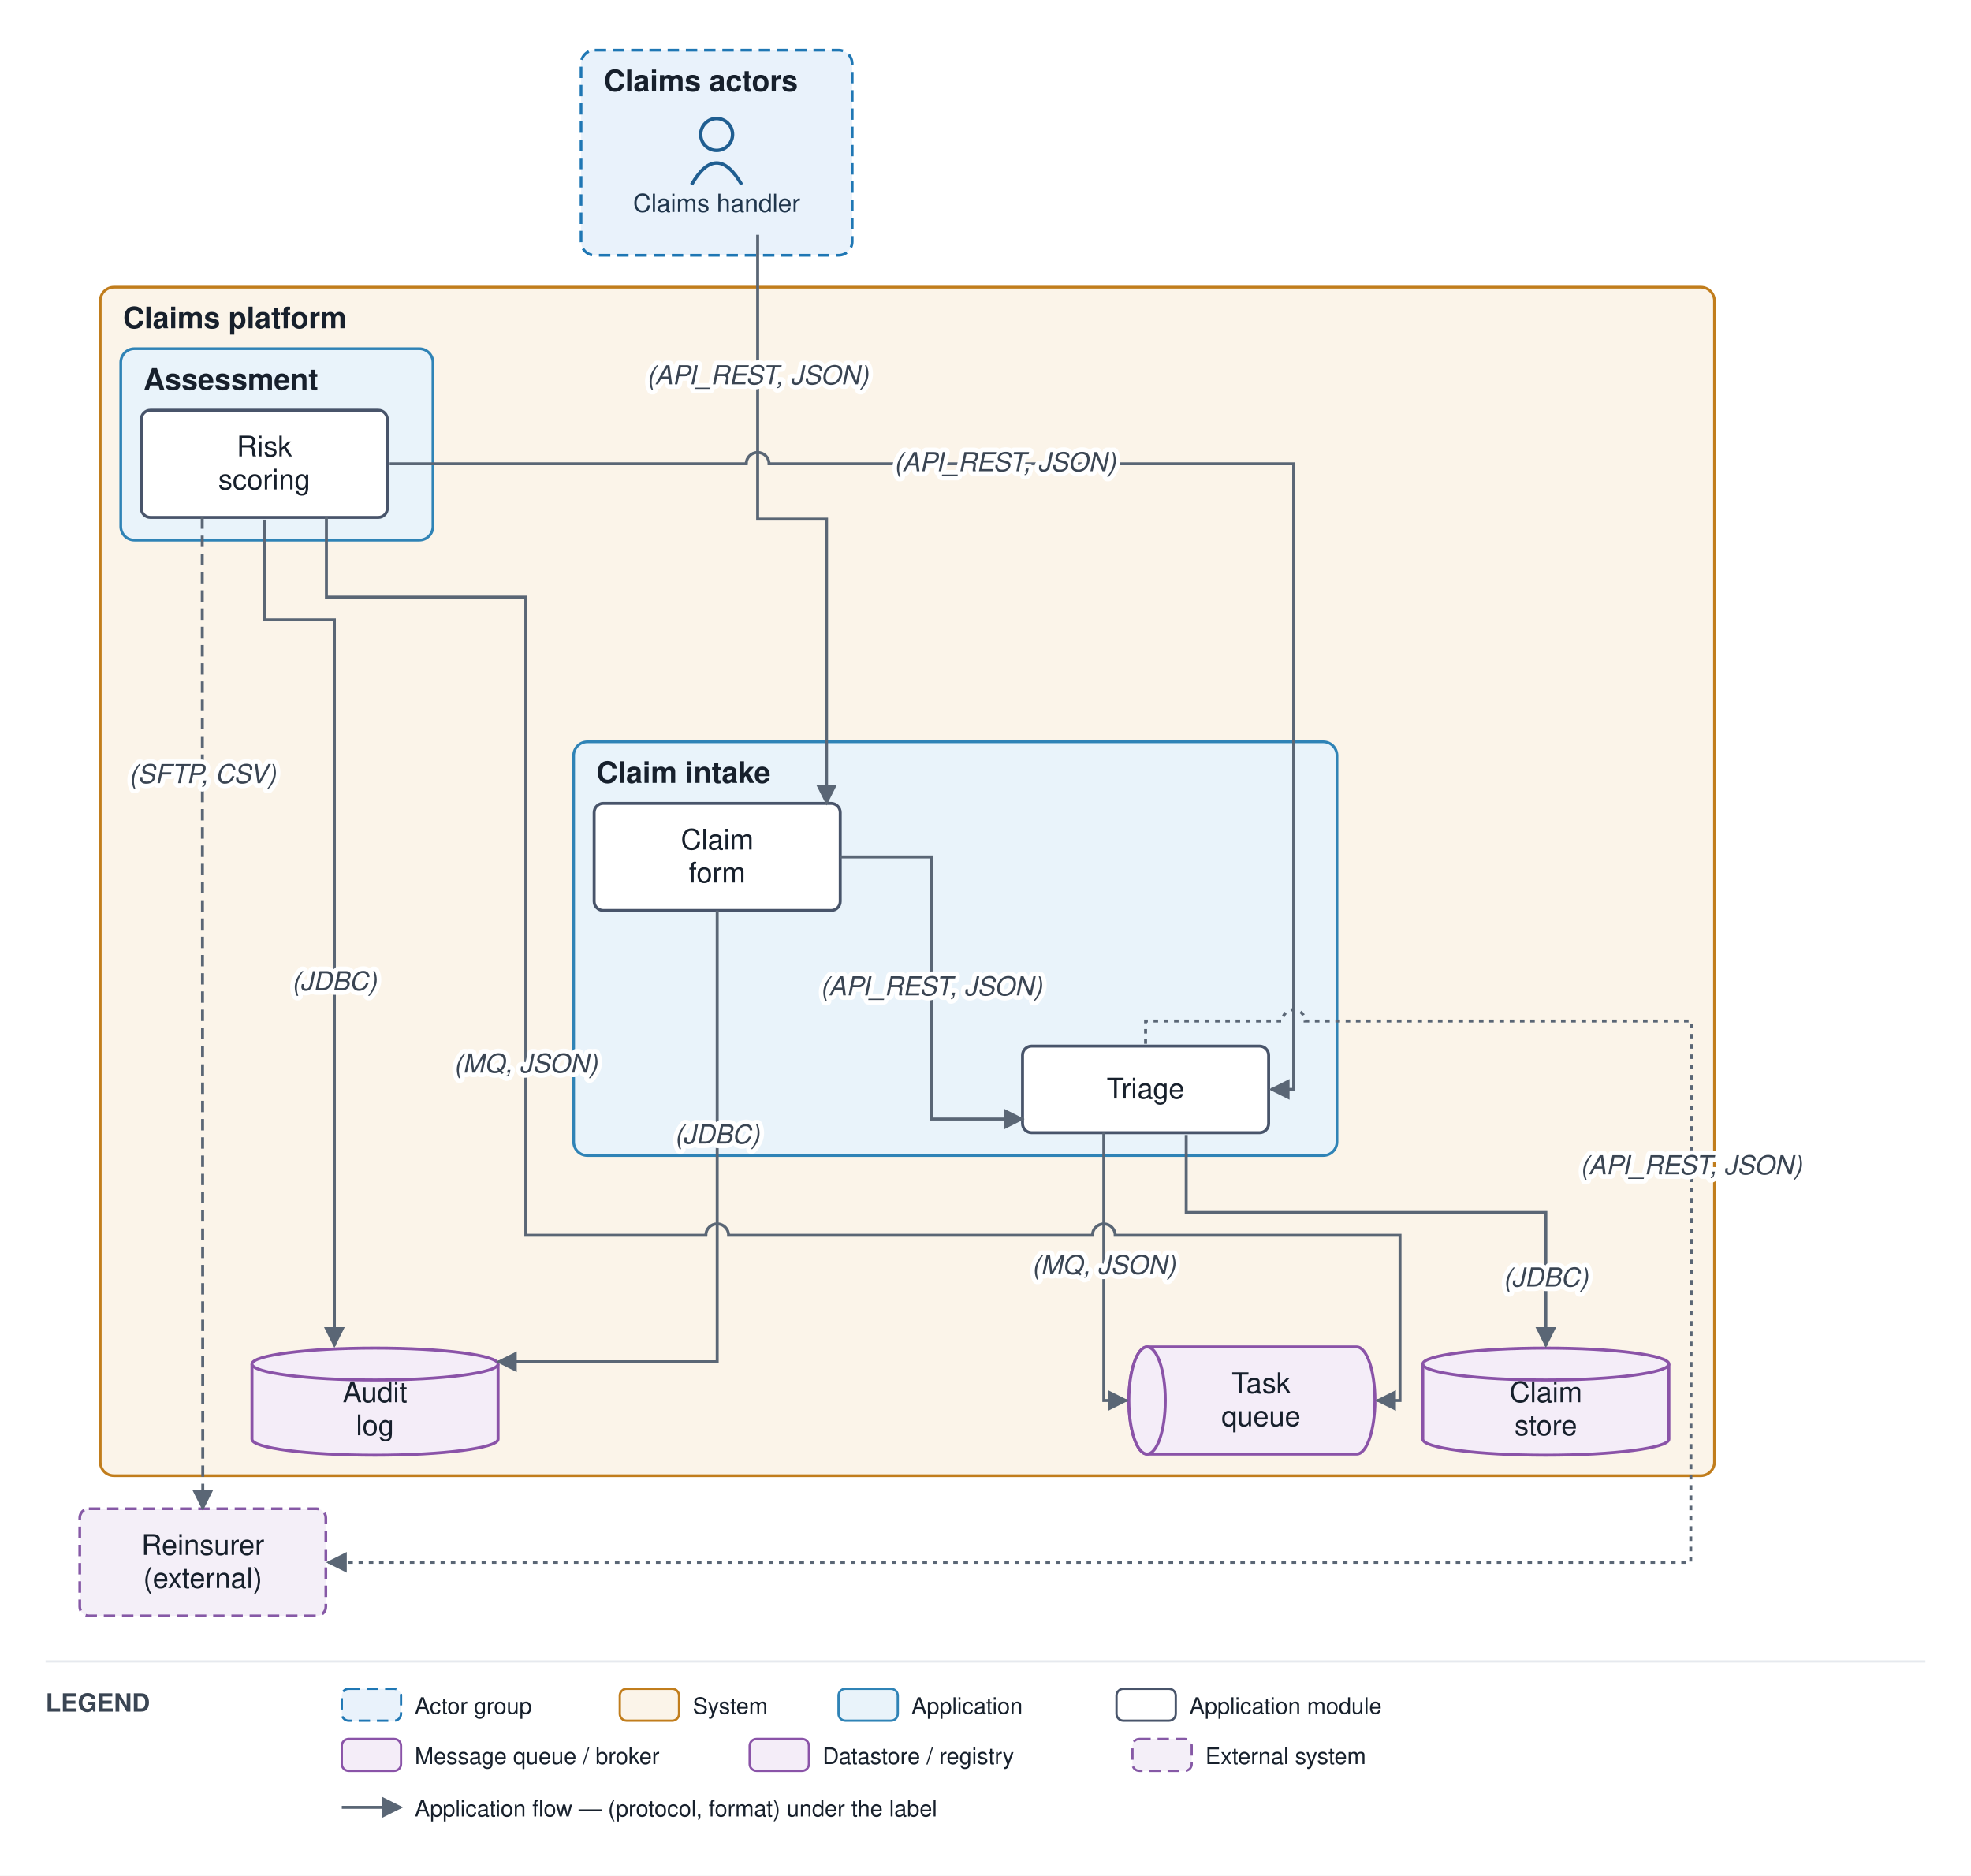
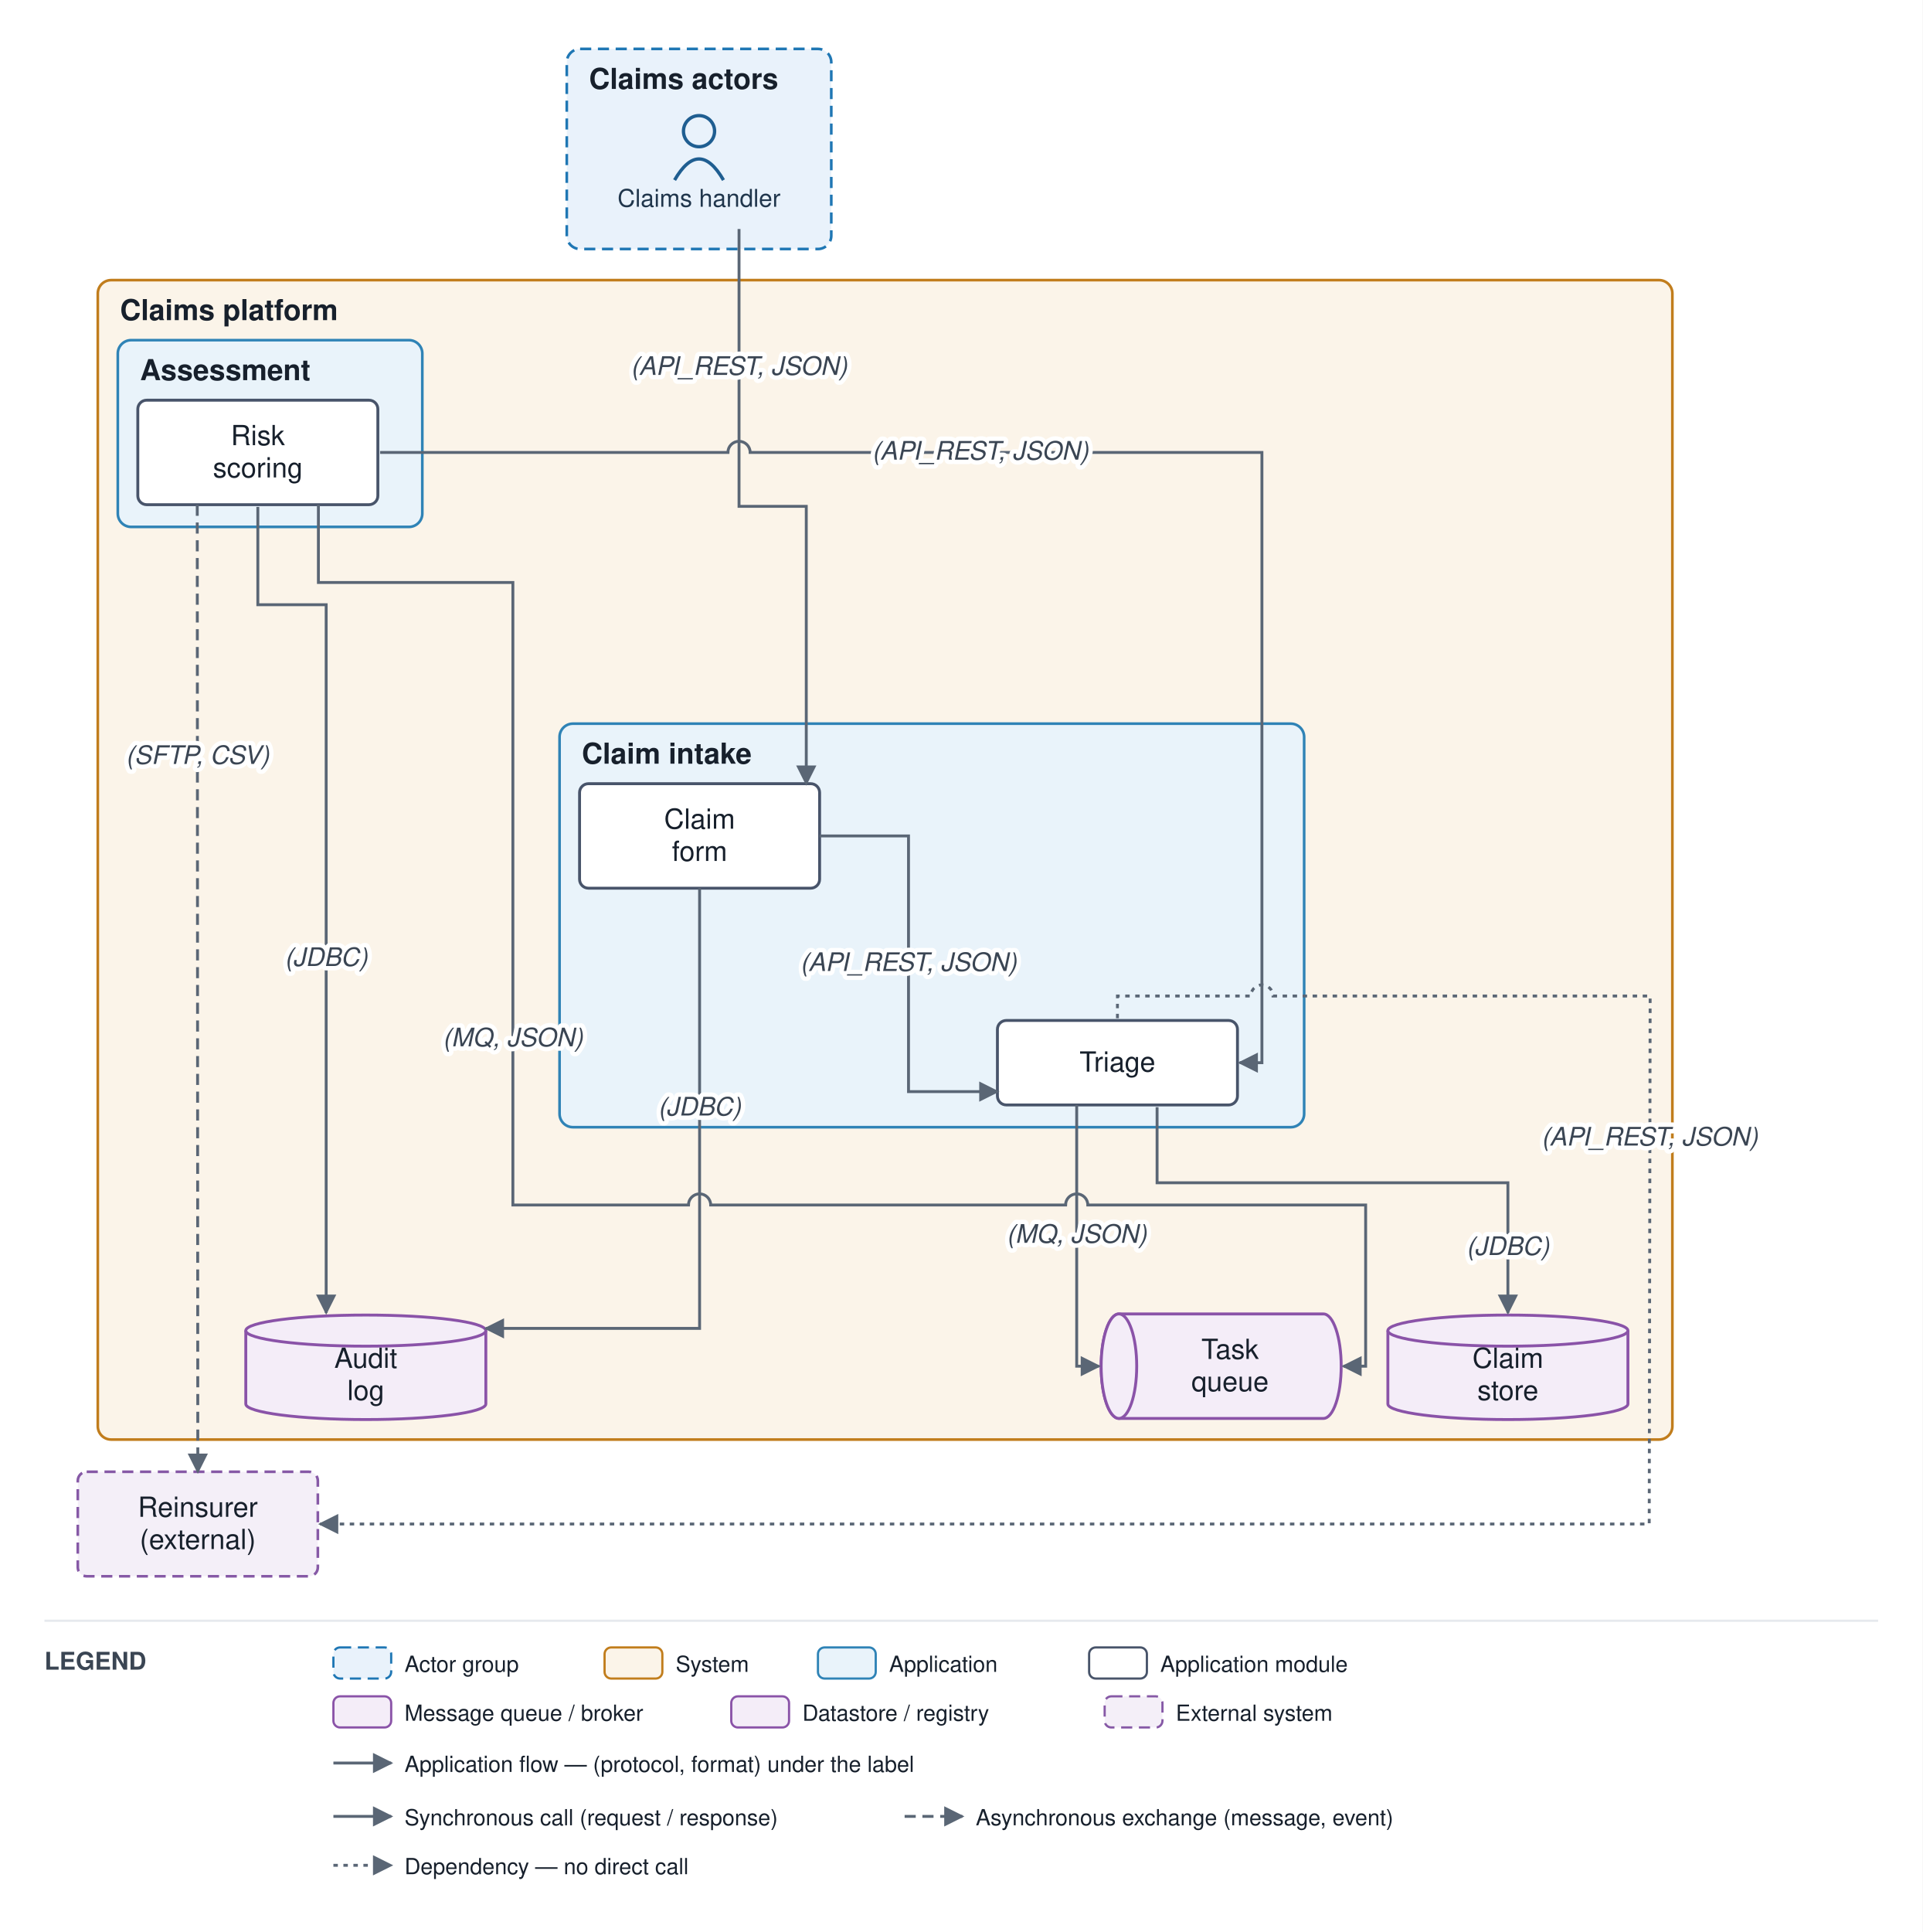
- <svg xmlns="http://www.w3.org/2000/svg" viewBox="0 0 865 823" font-family="Helvetica,Arial,sans-serif">
+ <svg xmlns="http://www.w3.org/2000/svg" viewBox="0 0 865 869" font-family="Helvetica,Arial,sans-serif">
  <defs>
    <marker id="arr" viewBox="0 0 10 10" refX="9" refY="5" markerWidth="7" markerHeight="7" orient="auto-start-reverse">
      <path d="M0,0 L10,5 L0,10 z" fill="#5a6675" />
    </marker>
  </defs>
-   <rect width="865" height="823" fill="#ffffff" />
+   <rect width="865" height="869" fill="#ffffff" />
  <rect x="255" y="22" width="119" height="90" rx="6" fill="#e9f2fb" stroke="#1f77b4" stroke-width="1.2" stroke-dasharray="5 3" />
  <text x="265" y="40" font-size="13" font-weight="bold" fill="#17202c">Claims actors</text>
  <rect x="44" y="126" width="708.417" height="521.5" rx="6" fill="#fbf4e9" stroke="#c17d1c" stroke-width="1.2" />
  <text x="54" y="144" font-size="13" font-weight="bold" fill="#17202c">Claims platform</text>
  <rect x="251.75" y="325.5" width="335" height="181.5" rx="6" fill="#e9f3fa" stroke="#2f83b6" stroke-width="1.2" />
  <text x="261.75" y="343.5" font-size="13" font-weight="bold" fill="#17202c">Claim intake</text>
  <rect x="53" y="153" width="137" height="84" rx="6" fill="#e9f3fa" stroke="#2f83b6" stroke-width="1.2" />
  <text x="63" y="171" font-size="13" font-weight="bold" fill="#17202c">Assessment</text>
  <circle cx="314.5" cy="59" r="7" fill="none" stroke="#1f5e91" stroke-width="1.5" />
  <path d="M 303.5 81 q 11 -19 22 0" fill="none" stroke="#1f5e91" stroke-width="1.5" />
  <text x="314.5" y="93" font-size="11" text-anchor="middle" fill="#20364c">Claims handler</text>
  <rect x="260.75" y="352.5" width="108" height="47" rx="4" fill="#ffffff" stroke="#48546a" stroke-width="1.3" />
  <text x="314.75" y="372.75" font-size="12.5" text-anchor="middle" fill="#17202c">Claim</text>
  <text x="314.75" y="387.25" font-size="12.5" text-anchor="middle" fill="#17202c">form</text>
  <rect x="448.75" y="459" width="108" height="38" rx="4" fill="#ffffff" stroke="#48546a" stroke-width="1.3" />
  <text x="502.75" y="482" font-size="12.5" text-anchor="middle" fill="#17202c">Triage</text>
  <rect x="62" y="180" width="108" height="47" rx="4" fill="#ffffff" stroke="#48546a" stroke-width="1.3" />
  <text x="116" y="200.25" font-size="12.5" text-anchor="middle" fill="#17202c">Risk</text>
  <text x="116" y="214.75" font-size="12.5" text-anchor="middle" fill="#17202c">scoring</text>
  <path d="M 503.417 591 h 92 a 8 23.5 0 0 1 0 47 h -92 a 8 23.5 0 0 1 0 -47" fill="#f4edf8" stroke="#8a53a8" stroke-width="1.3" />
  <ellipse cx="503.417" cy="614.5" rx="8" ry="23.5" fill="#f4edf8" stroke="#8a53a8" stroke-width="1.3" />
  <text x="553.417" y="611.25" font-size="12.5" text-anchor="middle" fill="#17202c">Task</text>
  <text x="553.417" y="625.75" font-size="12.5" text-anchor="middle" fill="#17202c">queue</text>
  <path d="M 624.417 598.5 v 33 a 54 7 0 0 0 108 0 v -33" fill="#f4edf8" stroke="#8a53a8" stroke-width="1.3" />
  <ellipse cx="678.417" cy="598.5" rx="54" ry="7" fill="#f4edf8" stroke="#8a53a8" stroke-width="1.3" />
  <text x="678.417" y="615.25" font-size="12.5" text-anchor="middle" fill="#17202c">Claim</text>
  <text x="678.417" y="629.75" font-size="12.5" text-anchor="middle" fill="#17202c">store</text>
  <path d="M 110.583 598.5 v 33 a 54 7 0 0 0 108 0 v -33" fill="#f4edf8" stroke="#8a53a8" stroke-width="1.3" />
  <ellipse cx="164.583" cy="598.5" rx="54" ry="7" fill="#f4edf8" stroke="#8a53a8" stroke-width="1.3" />
  <text x="164.583" y="615.25" font-size="12.5" text-anchor="middle" fill="#17202c">Audit</text>
  <text x="164.583" y="629.75" font-size="12.5" text-anchor="middle" fill="#17202c">log</text>
  <rect x="35" y="662" width="108" height="47" rx="4" fill="#f4eff8" stroke="#8659a6" stroke-width="1.2" stroke-dasharray="5 3" />
  <text x="89" y="682.25" font-size="12.5" text-anchor="middle" fill="#17202c">Reinsurer</text>
  <text x="89" y="696.75" font-size="12.5" text-anchor="middle" fill="#17202c">(external)</text>
  <path d="M 332.5 103 L 332.5 227.75 L 362.75 227.75 L 362.75 352.5" fill="none" stroke="#5a6675" stroke-width="1.3" marker-end="url(#arr)" />
  <path d="M 368.75 376 L 408.75 376 L 408.75 491 L 448.75 491" fill="none" stroke="#5a6675" stroke-width="1.3" marker-end="url(#arr)" />
  <path d="M 520.583 498 L 520.583 532 L 678.417 532 L 678.417 590.5" fill="none" stroke="#5a6675" stroke-width="1.3" marker-end="url(#arr)" />
  <path d="M 484.417 497 L 484.417 614.5 L 494.417 614.5" fill="none" stroke="#5a6675" stroke-width="1.3" marker-end="url(#arr)" />
  <path d="M 143.25 227 L 143.25 262 L 230.75 262 L 230.75 542 L 309.75 542 A 5 5 0 0 1 319.75 542 L 479.417 542 A 5 5 0 0 1 489.417 542 L 614.417 542 L 614.417 614.5 L 604.417 614.5" fill="none" stroke="#5a6675" stroke-width="1.3" marker-end="url(#arr)" />
  <path d="M 116 228 L 116 272 L 146.75 272 L 146.75 590.5" fill="none" stroke="#5a6675" stroke-width="1.3" marker-end="url(#arr)" />
  <path d="M 88.75 227 L 89 662" fill="none" stroke="#5a6675" stroke-width="1.3" stroke-dasharray="5 3" marker-end="url(#arr)" />
  <path d="M 502.75 458 L 502.75 448 L 562.75 448 A 5 5 0 0 1 572.75 448 L 742.417 448 L 742 685.5 L 144 685.5" fill="none" stroke="#5a6675" stroke-width="1.3" stroke-dasharray="2 2.5" marker-end="url(#arr)" />
  <path d="M 314.75 399.5 L 314.75 597.5 L 218.583 597.5" fill="none" stroke="#5a6675" stroke-width="1.3" marker-end="url(#arr)" />
  <path d="M 171 203.5 L 327.5 203.5 A 5 5 0 0 1 337.5 203.5 L 567.75 203.5 L 567.75 478 L 557.75 478" fill="none" stroke="#5a6675" stroke-width="1.3" marker-end="url(#arr)" />
  <text x="332.5" y="168.625" font-size="11.5" text-anchor="middle" fill="#3a4553" font-style="italic" stroke="#ffffff" stroke-width="4" paint-order="stroke" stroke-linejoin="round">(API_REST, JSON)</text>
  <text x="408.75" y="436.75" font-size="11.5" text-anchor="middle" fill="#3a4553" font-style="italic" stroke="#ffffff" stroke-width="4" paint-order="stroke" stroke-linejoin="round">(API_REST, JSON)</text>
  <text x="678.417" y="564.5" font-size="11.5" text-anchor="middle" fill="#3a4553" font-style="italic" stroke="#ffffff" stroke-width="4" paint-order="stroke" stroke-linejoin="round">(JDBC)</text>
  <text x="484.417" y="559" font-size="11.5" text-anchor="middle" fill="#3a4553" font-style="italic" stroke="#ffffff" stroke-width="4" paint-order="stroke" stroke-linejoin="round">(MQ, JSON)</text>
  <text x="230.75" y="470.625" font-size="11.5" text-anchor="middle" fill="#3a4553" font-style="italic" stroke="#ffffff" stroke-width="4" paint-order="stroke" stroke-linejoin="round">(MQ, JSON)</text>
  <text x="146.75" y="434.5" font-size="11.5" text-anchor="middle" fill="#3a4553" font-style="italic" stroke="#ffffff" stroke-width="4" paint-order="stroke" stroke-linejoin="round">(JDBC)</text>
  <text x="88.875" y="343.625" font-size="11.5" text-anchor="middle" fill="#3a4553" font-style="italic" stroke="#ffffff" stroke-width="4" paint-order="stroke" stroke-linejoin="round">(SFTP, CSV)</text>
  <text x="742.208" y="515.25" font-size="11.5" text-anchor="middle" fill="#3a4553" font-style="italic" stroke="#ffffff" stroke-width="4" paint-order="stroke" stroke-linejoin="round">(API_REST, JSON)</text>
  <text x="314.75" y="501.75" font-size="11.5" text-anchor="middle" fill="#3a4553" font-style="italic" stroke="#ffffff" stroke-width="4" paint-order="stroke" stroke-linejoin="round">(JDBC)</text>
  <text x="441.062" y="206.75" font-size="11.5" text-anchor="middle" fill="#3a4553" font-style="italic" stroke="#ffffff" stroke-width="4" paint-order="stroke" stroke-linejoin="round">(API_REST, JSON)</text>
  <line x1="20" y1="729" x2="845" y2="729" stroke="#e6e9ee" stroke-width="1" />
  <text x="20" y="751" font-size="11" font-weight="bold" fill="#3a4553">LEGEND</text>
  <rect x="150" y="741" width="26" height="14" rx="3" fill="#e9f2fb" stroke="#1f77b4" stroke-dasharray="5 3" />
  <text x="182" y="752" font-size="10" fill="#17202c">Actor group</text>
  <rect x="272" y="741" width="26" height="14" rx="3" fill="#fbf4e9" stroke="#c17d1c" />
  <text x="304" y="752" font-size="10" fill="#17202c">System</text>
  <rect x="368" y="741" width="26" height="14" rx="3" fill="#e9f3fa" stroke="#2f83b6" />
  <text x="400" y="752" font-size="10" fill="#17202c">Application</text>
  <rect x="490" y="741" width="26" height="14" rx="3" fill="#ffffff" stroke="#48546a" />
  <text x="522" y="752" font-size="10" fill="#17202c">Application module</text>
  <rect x="150" y="763" width="26" height="14" rx="3" fill="#f4edf8" stroke="#8a53a8" />
  <text x="182" y="774" font-size="10" fill="#17202c">Message queue / broker</text>
  <rect x="329" y="763" width="26" height="14" rx="3" fill="#f4edf8" stroke="#8a53a8" />
  <text x="361" y="774" font-size="10" fill="#17202c">Datastore / registry</text>
  <rect x="497" y="763" width="26" height="14" rx="3" fill="#f4eff8" stroke="#8659a6" stroke-dasharray="5 3" />
  <text x="529" y="774" font-size="10" fill="#17202c">External system</text>
  <line x1="150" y1="793" x2="176" y2="793" stroke="#5a6675" stroke-width="1.3" marker-end="url(#arr)" />
  <text x="182" y="797" font-size="10" fill="#17202c">Application flow — (protocol, format) under the label</text>
+   <line x1="150" y1="817" x2="176" y2="817" stroke="#5a6675" stroke-width="1.3" marker-end="url(#arr)" />
+   <text x="182" y="821" font-size="10" fill="#17202c">Synchronous call (request / response)</text>
+   <line x1="407" y1="817" x2="433" y2="817" stroke="#5a6675" stroke-width="1.3" stroke-dasharray="5 3" marker-end="url(#arr)" />
+   <text x="439" y="821" font-size="10" fill="#17202c">Asynchronous exchange (message, event)</text>
+   <line x1="150" y1="839" x2="176" y2="839" stroke="#5a6675" stroke-width="1.3" stroke-dasharray="2 2.5" marker-end="url(#arr)" />
+   <text x="182" y="843" font-size="10" fill="#17202c">Dependency — no direct call</text>
</svg>
